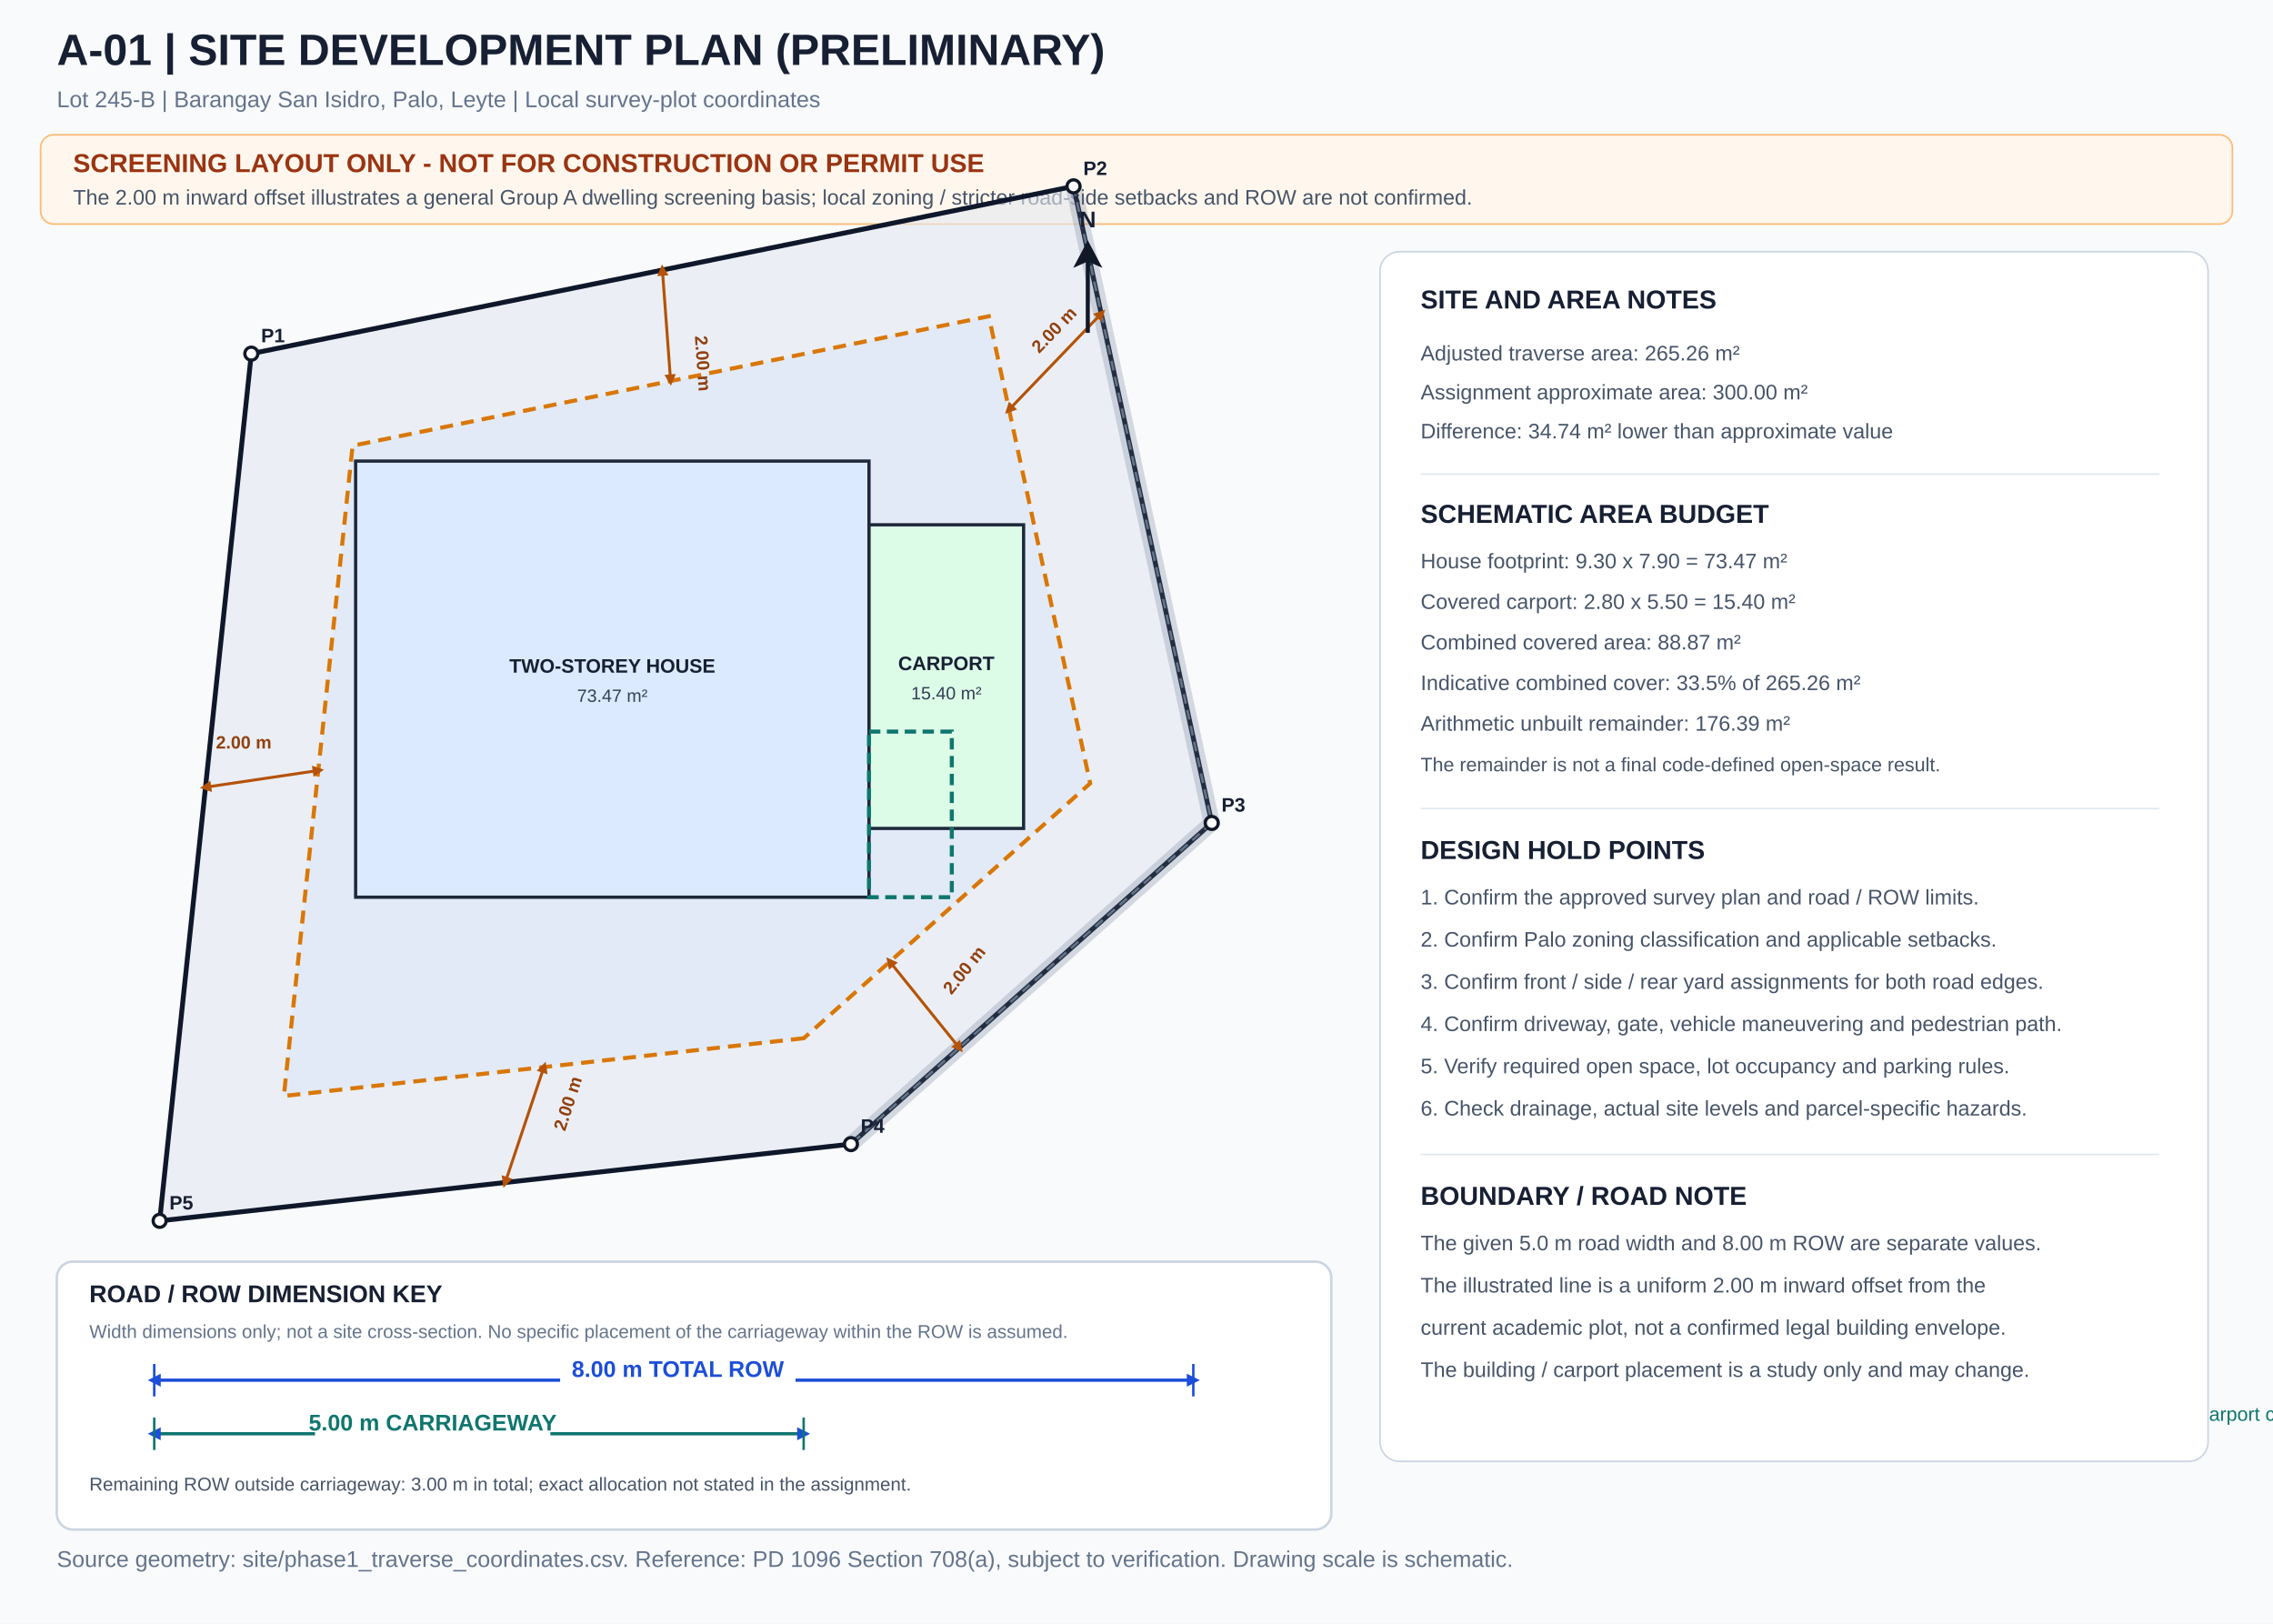
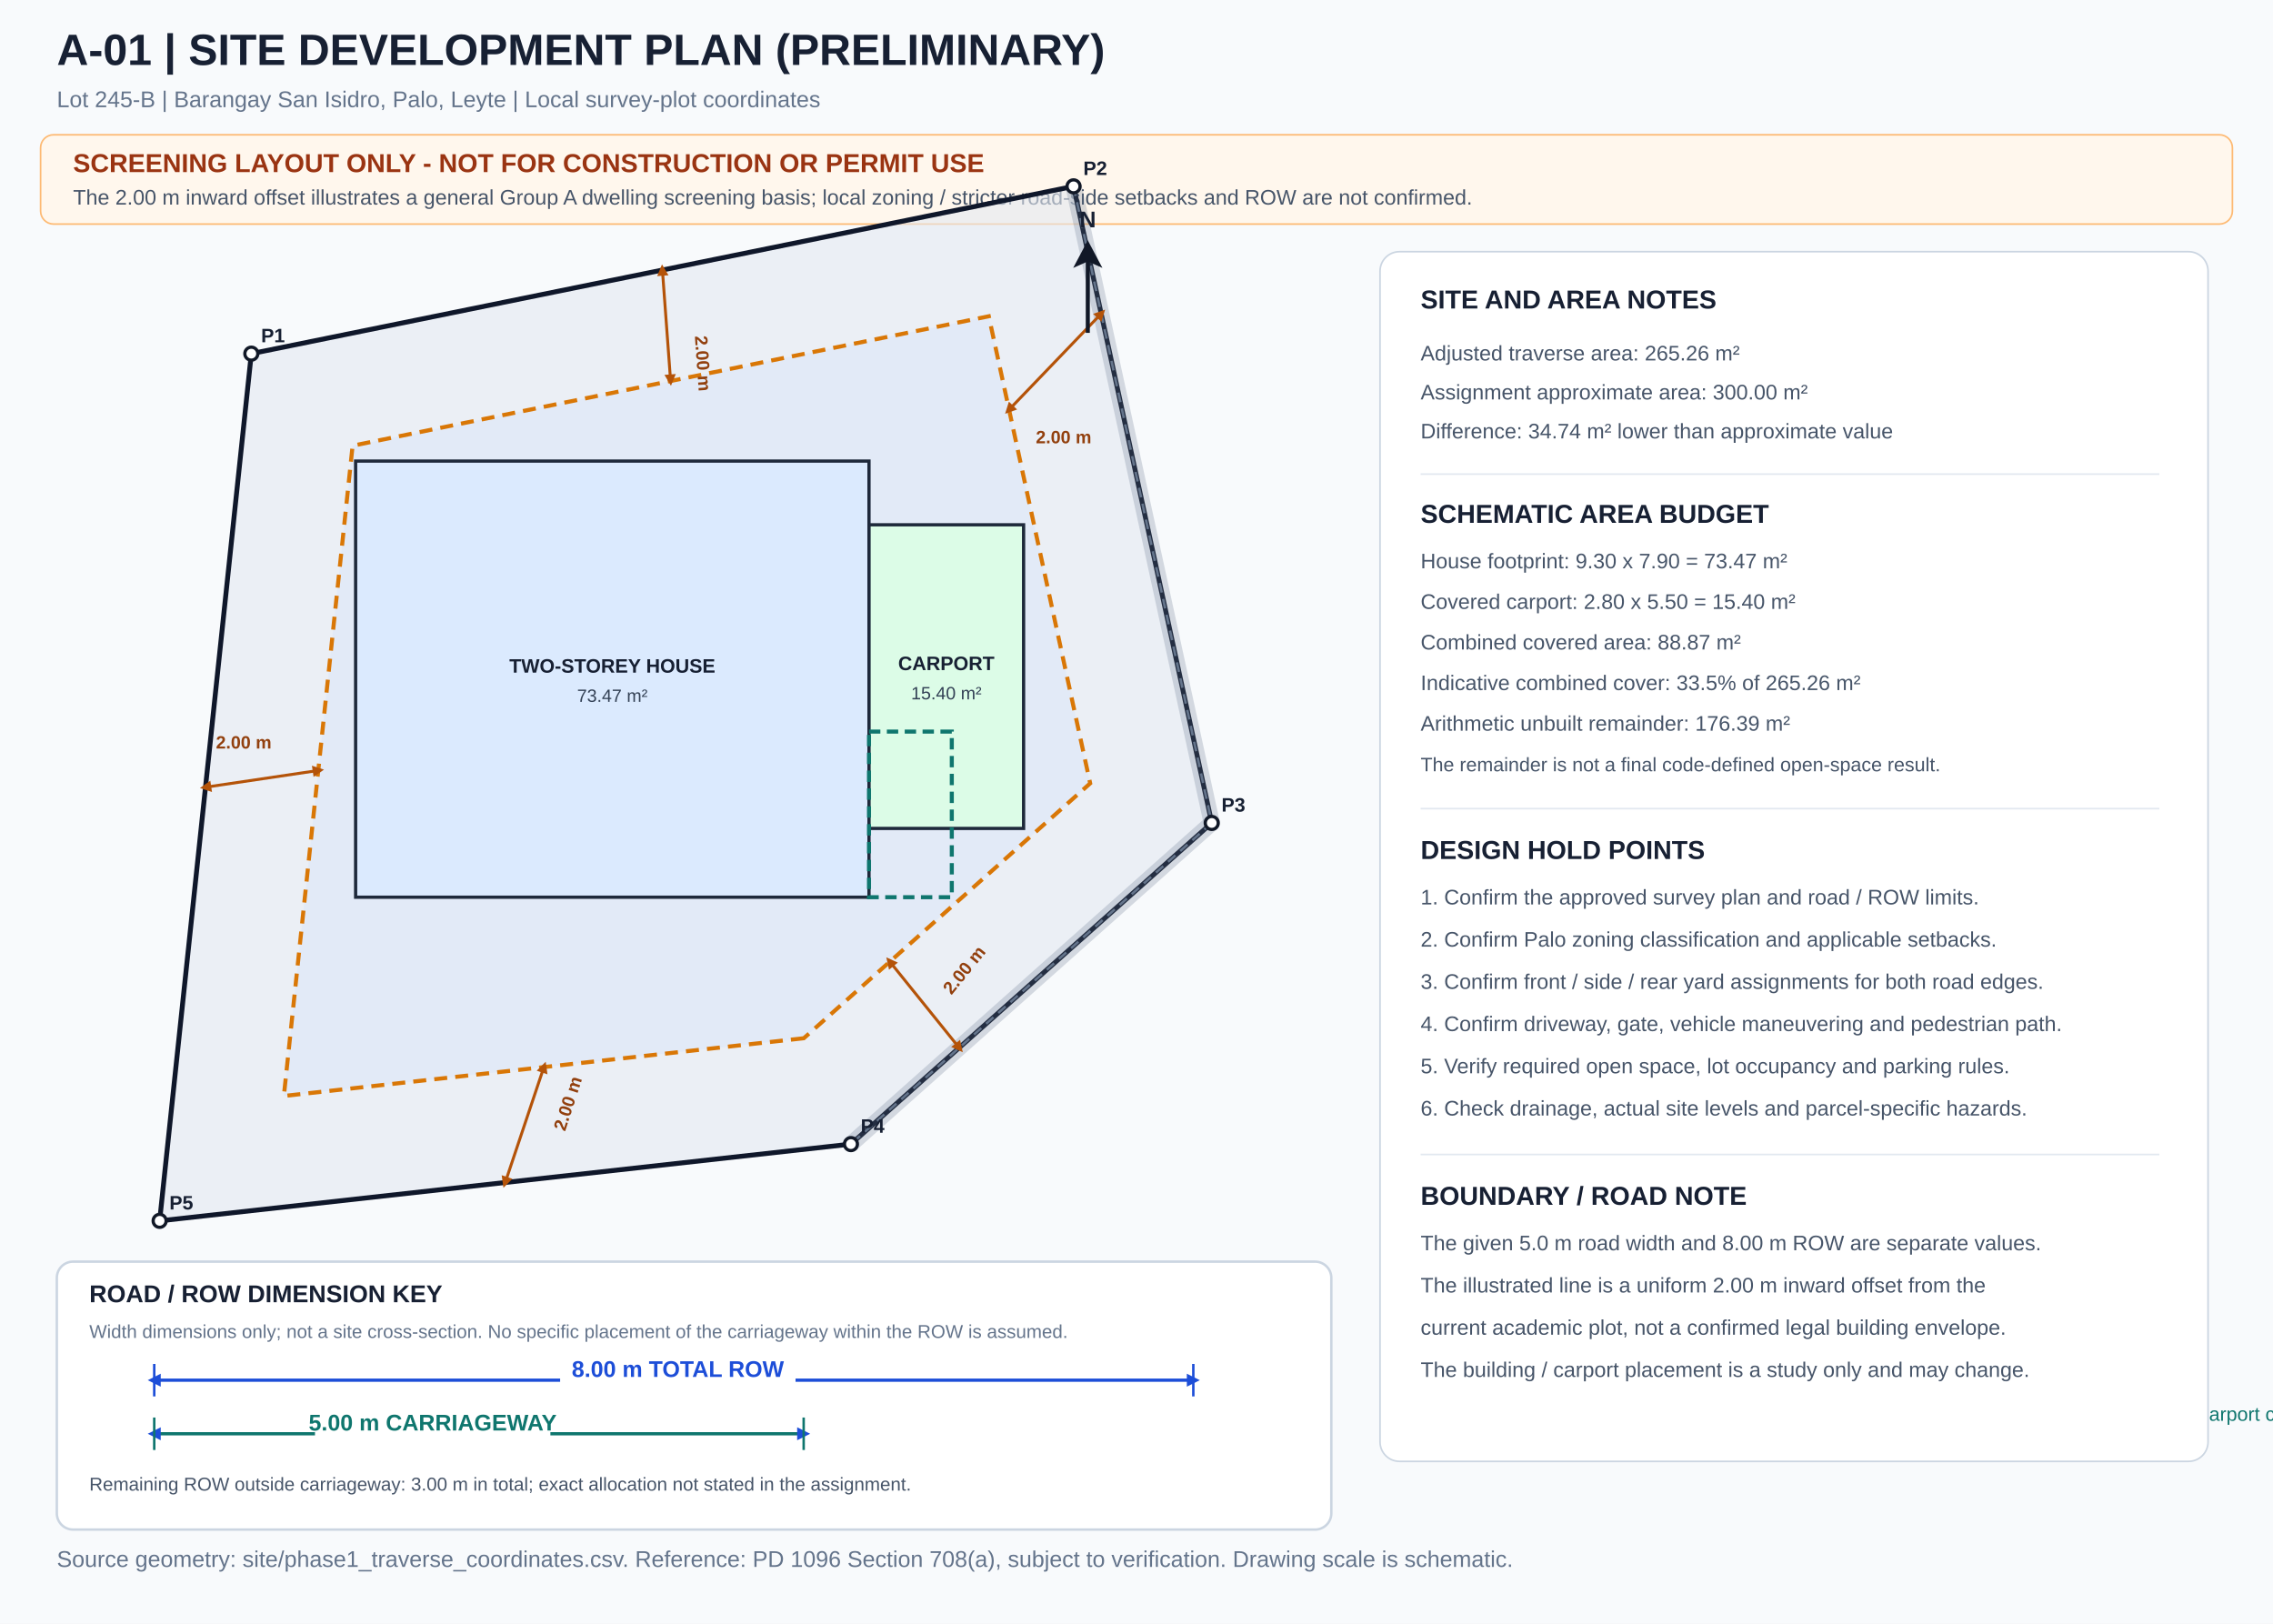
<svg xmlns="http://www.w3.org/2000/svg" data-front-facade="east" data-balcony-access="family-area" data-balcony-width-m="3.00" data-balcony-projection-m="1.50" data-balcony-offset-m="4.90" data-road-carriageway-m="5.00" data-road-row-m="8.00" data-setback-m="2.00" width="1400" height="1000" viewBox="0 0 1400 1000" role="img" aria-labelledby="title desc">
  <style>text{font-family:Arial,Helvetica,sans-serif}.title{font-size:27px;font-weight:700;fill:#172033}.sub{font-size:14px;fill:#64748b}.head{font-size:16px;font-weight:700;fill:#172033}.note{font-size:13px;fill:#475569}.small{font-size:12px;fill:#475569}</style>
  <rect width="1400" height="1000" fill="#f8fafc" />
  <defs>
    <marker id="setback-dim-arrow" markerWidth="7" markerHeight="7" refX="3.5" refY="3.5" orient="auto-start-reverse" markerUnits="userSpaceOnUse">
      <path d="M0,0 L7,3.5 L0,7 Z" fill="#b45309" />
    </marker>
    <marker id="row-dim-arrow" markerWidth="8" markerHeight="8" refX="4" refY="4" orient="auto-start-reverse" markerUnits="userSpaceOnUse">
      <path d="M0,0 L8,4 L0,8 Z" fill="#1d4ed8" />
    </marker>
  </defs>
  <text class="title" x="35" y="40">A-01 | SITE DEVELOPMENT PLAN (PRELIMINARY)</text>
  <text class="sub" x="35" y="66">Lot 245-B | Barangay San Isidro, Palo, Leyte | Local survey-plot coordinates</text>
  <rect x="25" y="83" width="1350" height="55" rx="8" fill="#fff7ed" stroke="#fdba74" />
  <text x="45" y="106" font-size="16" font-weight="700" fill="#9a3412">SCREENING LAYOUT ONLY - NOT FOR CONSTRUCTION OR PERMIT USE</text>
  <text class="note" x="45" y="126">The 2.00 m inward offset illustrates a general Group A dwelling screening basis; local zoning / stricter road-side setbacks and ROW are not confirmed.</text>
  <path d="M154.80,217.80 L661.23,114.77 L746.35,506.83 L524.11,704.61 L98.33,751.87 Z" fill="#e2e8f0" fill-opacity="0.6" stroke="#0f172a" stroke-width="3" />
  <path d="M495.08,639.41 L174.84,674.96 L217.18,274.50 L609.01,194.78 L671.47,482.44 Z" fill="#bfdbfe" fill-opacity="0.2" stroke="#d97706" stroke-width="2.5" stroke-dasharray="8 5" />
  <line x1="661.225" y1="114.767" x2="746.351" y2="506.832" stroke="#64748b" stroke-width="10" opacity="0.25" />
  <line x1="661.225" y1="114.767" x2="746.351" y2="506.832" stroke="#64748b" stroke-width="1.5" stroke-dasharray="6 4" />
  <line x1="746.351" y1="506.832" x2="524.111" y2="704.609" stroke="#64748b" stroke-width="10" opacity="0.25" />
  <line x1="746.351" y1="506.832" x2="524.111" y2="704.609" stroke="#64748b" stroke-width="1.5" stroke-dasharray="6 4" />
  <circle cx="154.8" cy="217.8" r="4" fill="#ffffff" stroke="#111827" stroke-width="2" />
  <text x="160.8" y="210.8" font-size="12" font-weight="700" fill="#172033">P1</text>
  <circle cx="661.225" cy="114.767" r="4" fill="#ffffff" stroke="#111827" stroke-width="2" />
  <text x="667.225" y="107.767" font-size="12" font-weight="700" fill="#172033">P2</text>
  <circle cx="746.351" cy="506.832" r="4" fill="#ffffff" stroke="#111827" stroke-width="2" />
  <text x="752.351" y="499.832" font-size="12" font-weight="700" fill="#172033">P3</text>
  <circle cx="524.111" cy="704.609" r="4" fill="#ffffff" stroke="#111827" stroke-width="2" />
  <text x="530.111" y="697.609" font-size="12" font-weight="700" fill="#172033">P4</text>
  <circle cx="98.325" cy="751.866" r="4" fill="#ffffff" stroke="#111827" stroke-width="2" />
  <text x="104.325" y="744.866" font-size="12" font-weight="700" fill="#172033">P5</text>
  <rect id="main-house-footprint" x="219.037" y="283.957" width="316.2" height="268.6" fill="#dbeafe" stroke="#1e293b" stroke-width="2" />
  <text x="377.137" y="414.257" text-anchor="middle" font-size="12" font-weight="700" fill="#172033">TWO-STOREY HOUSE</text>
  <text x="377.137" y="432.257" text-anchor="middle" font-size="11" fill="#334155">73.47 m²</text>
  <rect x="535.26" y="323.2" width="95.2" height="187" fill="#dcfce7" stroke="#1e293b" stroke-width="2" />
  <text x="582.86" y="412.7" text-anchor="middle" font-size="12" font-weight="700" fill="#172033">CARPORT</text>
  <text x="582.86" y="430.7" text-anchor="middle" font-size="11" fill="#334155">15.40 m²</text>
  <rect id="front-balcony-projection" x="535.237" y="450.557" width="51" height="102" fill="none" stroke="#0f766e" stroke-width="2.5" stroke-dasharray="7 4" />
  <text x="875" y="875" font-size="12" fill="#0f766e">Front/east balcony beside family area: 3.00 x 1.50 m; elevated projection. Coordinate with carport canopy below.</text>
  <g id="setback-dim-P1-P2">
    <line x1="408" y1="166.3" x2="413" y2="234.1" stroke="#b45309" stroke-width="1.8" marker-start="url(#setback-dim-arrow)" marker-end="url(#setback-dim-arrow)" />
    <text x="428" y="207" font-size="11" font-weight="700" fill="#92400e" transform="rotate(86 428 207)">2.00 m</text>
  </g>
  <g id="setback-dim-P2-P3">
    <line x1="678.25" y1="193.2" x2="621.5" y2="252.3" stroke="#b45309" stroke-width="1.8" marker-start="url(#setback-dim-arrow)" marker-end="url(#setback-dim-arrow)" />
-     <text x="640" y="218" font-size="11" font-weight="700" fill="#92400e" transform="rotate(-46 640 218)">2.00 m</text>
+     <text x="638" y="273" font-size="11" font-weight="700" fill="#92400e">2.00 m</text>
  </g>
  <g id="setback-dim-P3-P4">
    <line x1="590.8" y1="645.3" x2="548.1" y2="592.3" stroke="#b45309" stroke-width="1.8" marker-start="url(#setback-dim-arrow)" marker-end="url(#setback-dim-arrow)" />
    <text x="586" y="613" font-size="11" font-weight="700" fill="#92400e" transform="rotate(-51 586 613)">2.00 m</text>
  </g>
  <g id="setback-dim-P4-P5">
    <line x1="311.2" y1="728.2" x2="335" y2="657.2" stroke="#b45309" stroke-width="1.8" marker-start="url(#setback-dim-arrow)" marker-end="url(#setback-dim-arrow)" />
    <text x="348" y="697" font-size="11" font-weight="700" fill="#92400e" transform="rotate(-72 348 697)">2.00 m</text>
  </g>
  <g id="setback-dim-P5-P1">
    <line x1="126.6" y1="484.8" x2="196.1" y2="474.5" stroke="#b45309" stroke-width="1.8" marker-start="url(#setback-dim-arrow)" marker-end="url(#setback-dim-arrow)" />
    <text x="133" y="461" font-size="11" font-weight="700" fill="#92400e">2.00 m</text>
  </g>
  <rect x="35" y="777" width="785" height="165" rx="10" fill="#ffffff" stroke="#cbd5e1" stroke-width="1.5" />
  <text x="55" y="802" font-size="15" font-weight="700" fill="#172033">ROAD / ROW DIMENSION KEY</text>
  <text x="55" y="824" font-size="11.5" fill="#64748b">Width dimensions only; not a site cross-section. No specific placement of the carriageway within the ROW is assumed.</text>
  <line id="row-dimension-line" x1="95" y1="850" x2="735" y2="850" stroke="#1d4ed8" stroke-width="2" marker-start="url(#row-dim-arrow)" marker-end="url(#row-dim-arrow)" />
  <line x1="95" y1="840" x2="95" y2="860" stroke="#1d4ed8" stroke-width="1.5" />
  <line x1="735" y1="840" x2="735" y2="860" stroke="#1d4ed8" stroke-width="1.5" />
  <rect x="345" y="833" width="145" height="21" rx="3" fill="#ffffff" />
  <text x="417.5" y="848" text-anchor="middle" font-size="14" font-weight="700" fill="#1d4ed8">8.00 m TOTAL ROW</text>
  <line id="carriageway-dimension-line" x1="95" y1="883" x2="495" y2="883" stroke="#0f766e" stroke-width="2" marker-start="url(#row-dim-arrow)" marker-end="url(#row-dim-arrow)" />
  <line x1="95" y1="873" x2="95" y2="893" stroke="#0f766e" stroke-width="1.5" />
  <line x1="495" y1="873" x2="495" y2="893" stroke="#0f766e" stroke-width="1.5" />
  <rect x="194" y="866" width="145" height="21" rx="3" fill="#ffffff" />
  <text x="266.5" y="881" text-anchor="middle" font-size="14" font-weight="700" fill="#0f766e">5.00 m CARRIAGEWAY</text>
  <text x="55" y="918" font-size="11.5" fill="#475569">Remaining ROW outside carriageway: 3.00 m in total; exact allocation not stated in the assignment.</text>
  <line x1="670" y1="205" x2="670" y2="155" stroke="#111827" stroke-width="2.5" />
  <path d="M670 148 L661 165 L670 161 L679 165 Z" fill="#111827" />
  <text x="670" y="140" text-anchor="middle" font-size="14" font-weight="700" fill="#172033">N</text>
  <rect x="850" y="155" width="510" height="745" rx="12" fill="#ffffff" stroke="#cbd5e1" />
  <text class="head" x="875" y="190">SITE AND AREA NOTES</text>
  <text class="note" x="875" y="222">Adjusted traverse area: 265.26 m²</text>
  <text class="note" x="875" y="246">Assignment approximate area: 300.00 m²</text>
  <text class="note" x="875" y="270">Difference: 34.74 m² lower than approximate value</text>
  <line x1="875" y1="292" x2="1330" y2="292" stroke="#e2e8f0" />
  <text class="head" x="875" y="322">SCHEMATIC AREA BUDGET</text>
  <text class="note" x="875" y="350">House footprint: 9.30 x 7.90 = 73.47 m²</text>
  <text class="note" x="875" y="375">Covered carport: 2.80 x 5.50 = 15.40 m²</text>
  <text class="note" x="875" y="400">Combined covered area: 88.87 m²</text>
  <text class="note" x="875" y="425">Indicative combined cover: 33.5% of 265.26 m²</text>
  <text class="note" x="875" y="450">Arithmetic unbuilt remainder: 176.39 m²</text>
  <text class="small" x="875" y="475">The remainder is not a final code-defined open-space result.</text>
  <line x1="875" y1="498" x2="1330" y2="498" stroke="#e2e8f0" />
  <text class="head" x="875" y="529">DESIGN HOLD POINTS</text>
  <text class="note" x="875" y="557">1. Confirm the approved survey plan and road / ROW limits.</text>
  <text class="note" x="875" y="583">2. Confirm Palo zoning classification and applicable setbacks.</text>
  <text class="note" x="875" y="609">3. Confirm front / side / rear yard assignments for both road edges.</text>
  <text class="note" x="875" y="635">4. Confirm driveway, gate, vehicle maneuvering and pedestrian path.</text>
  <text class="note" x="875" y="661">5. Verify required open space, lot occupancy and parking rules.</text>
  <text class="note" x="875" y="687">6. Check drainage, actual site levels and parcel-specific hazards.</text>
  <line x1="875" y1="711" x2="1330" y2="711" stroke="#e2e8f0" />
  <text class="head" x="875" y="742">BOUNDARY / ROAD NOTE</text>
  <text class="note" x="875" y="770">The given 5.0 m road width and 8.00 m ROW are separate values.</text>
  <text class="note" x="875" y="796">The illustrated line is a uniform 2.00 m inward offset from the</text>
  <text class="note" x="875" y="822">current academic plot, not a confirmed legal building envelope.</text>
  <text class="note" x="875" y="848">The building / carport placement is a study only and may change.</text>
  <text class="sub" x="35" y="965">Source geometry: site/phase1_traverse_coordinates.csv. Reference: PD 1096 Section 708(a), subject to verification. Drawing scale is schematic.</text>
</svg>
